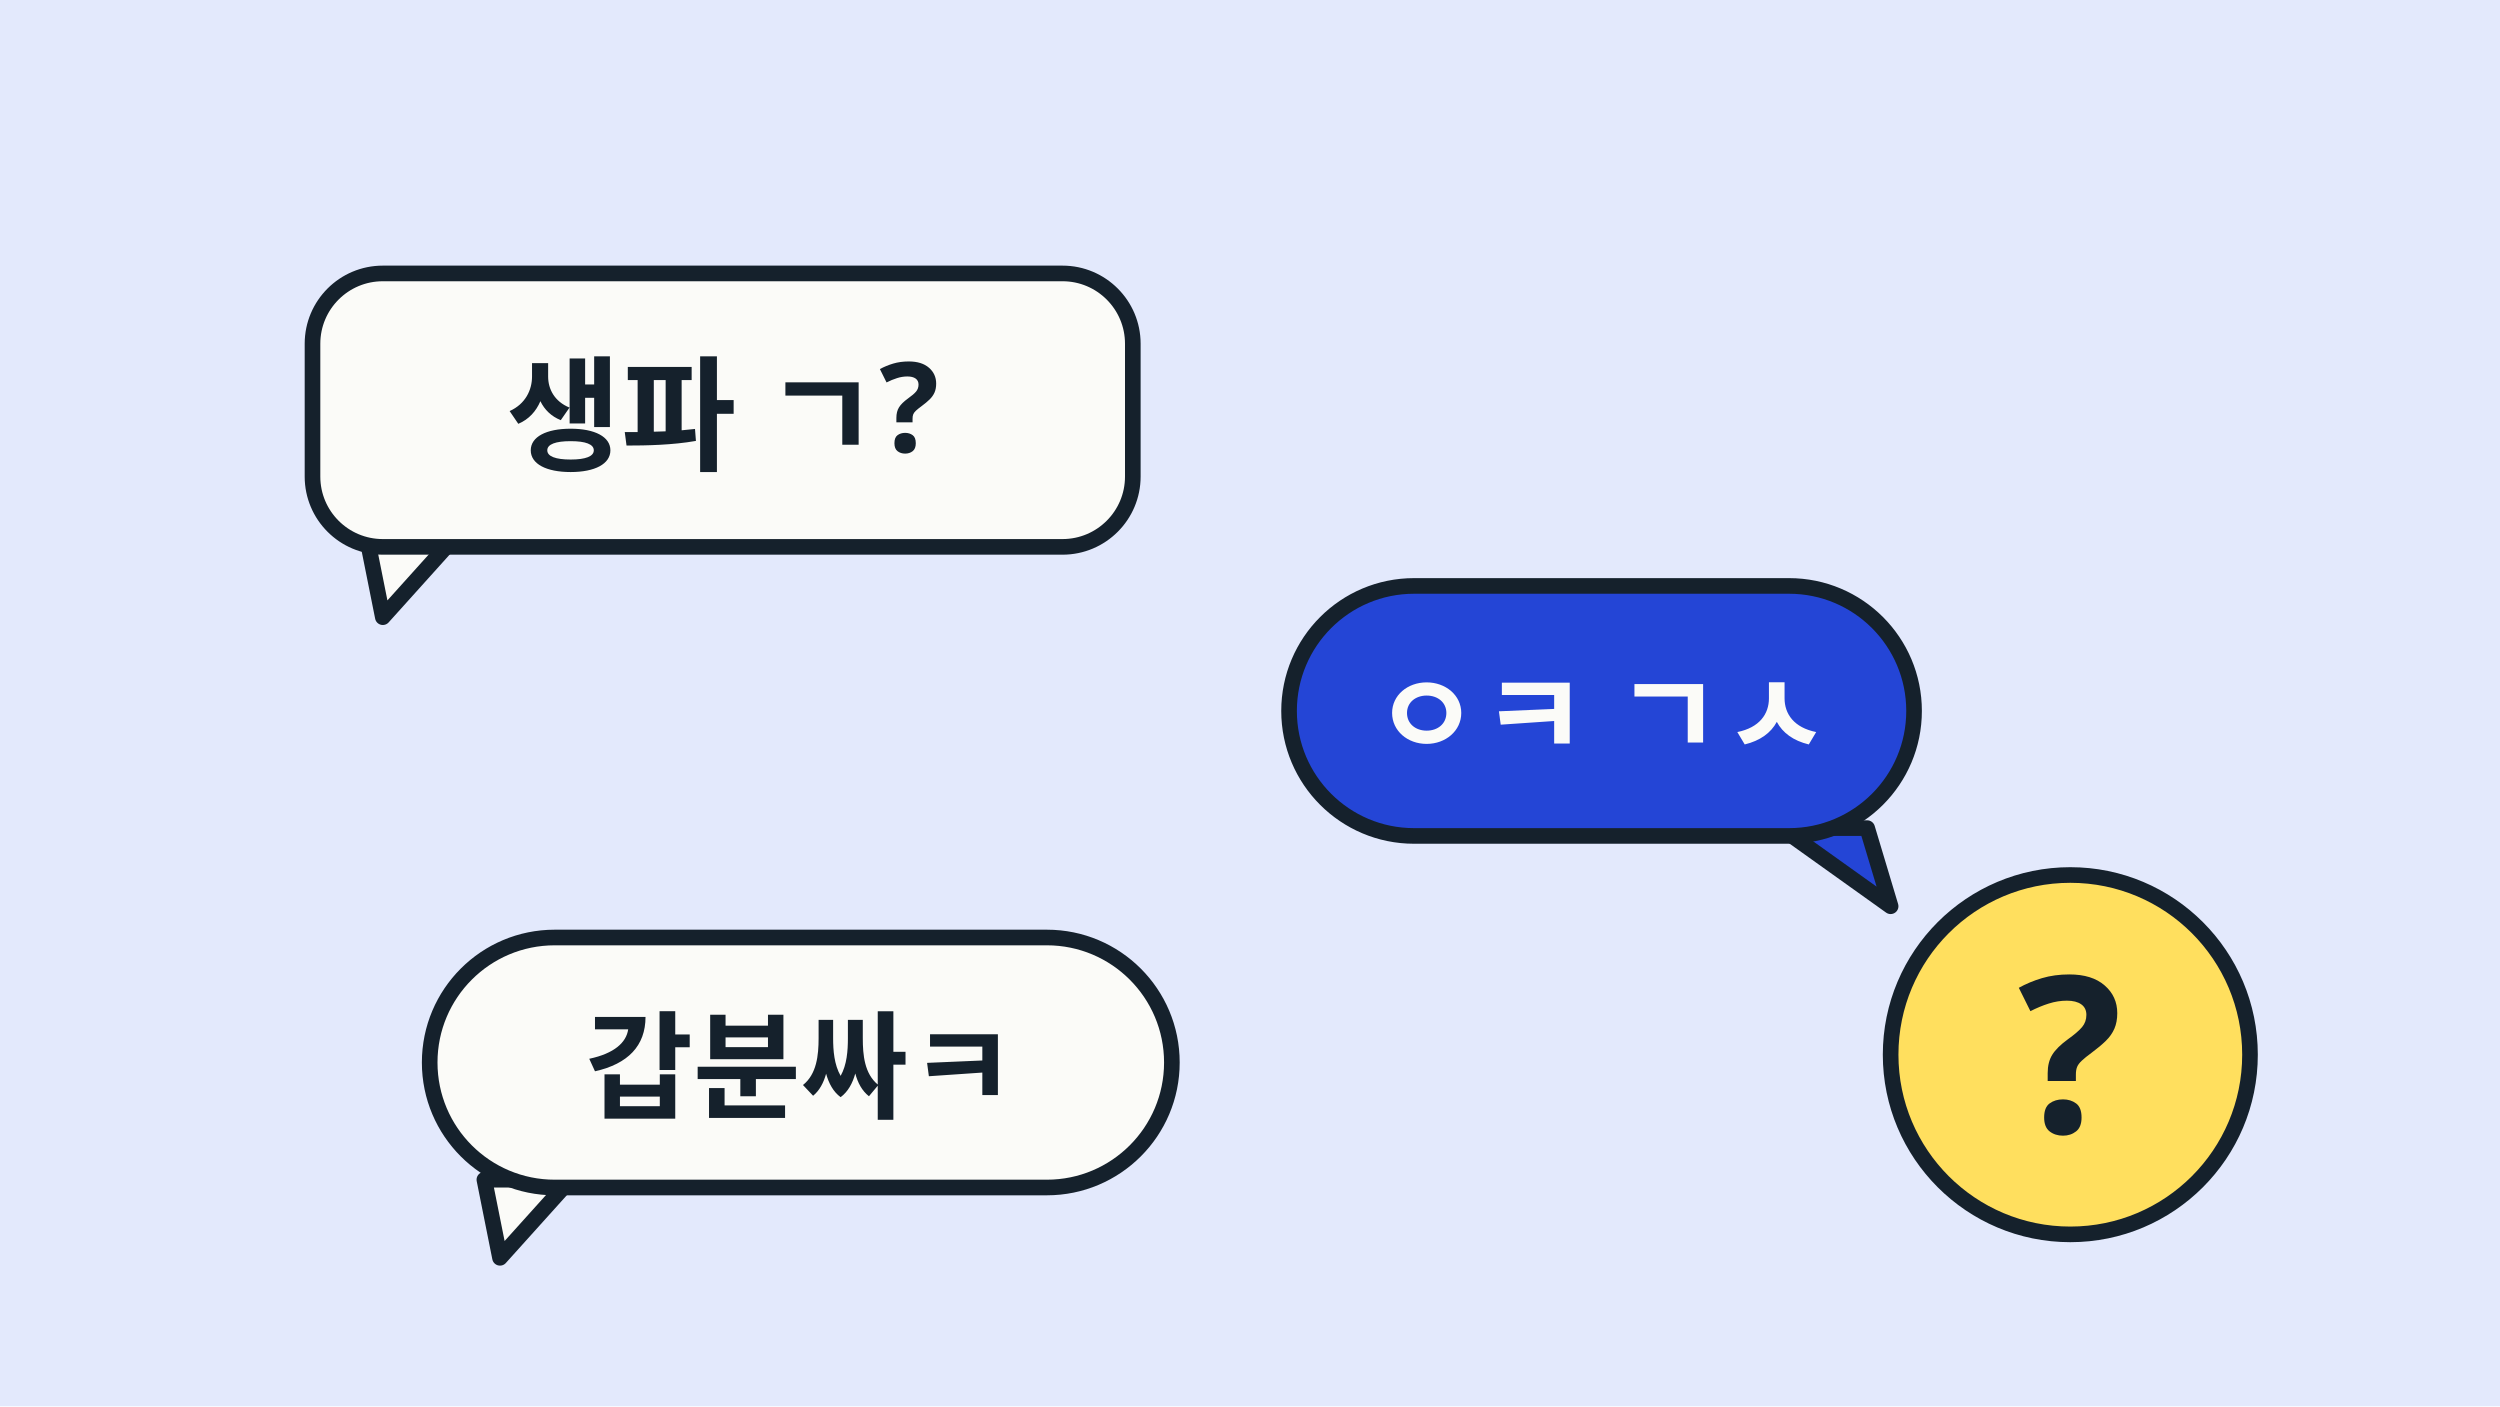
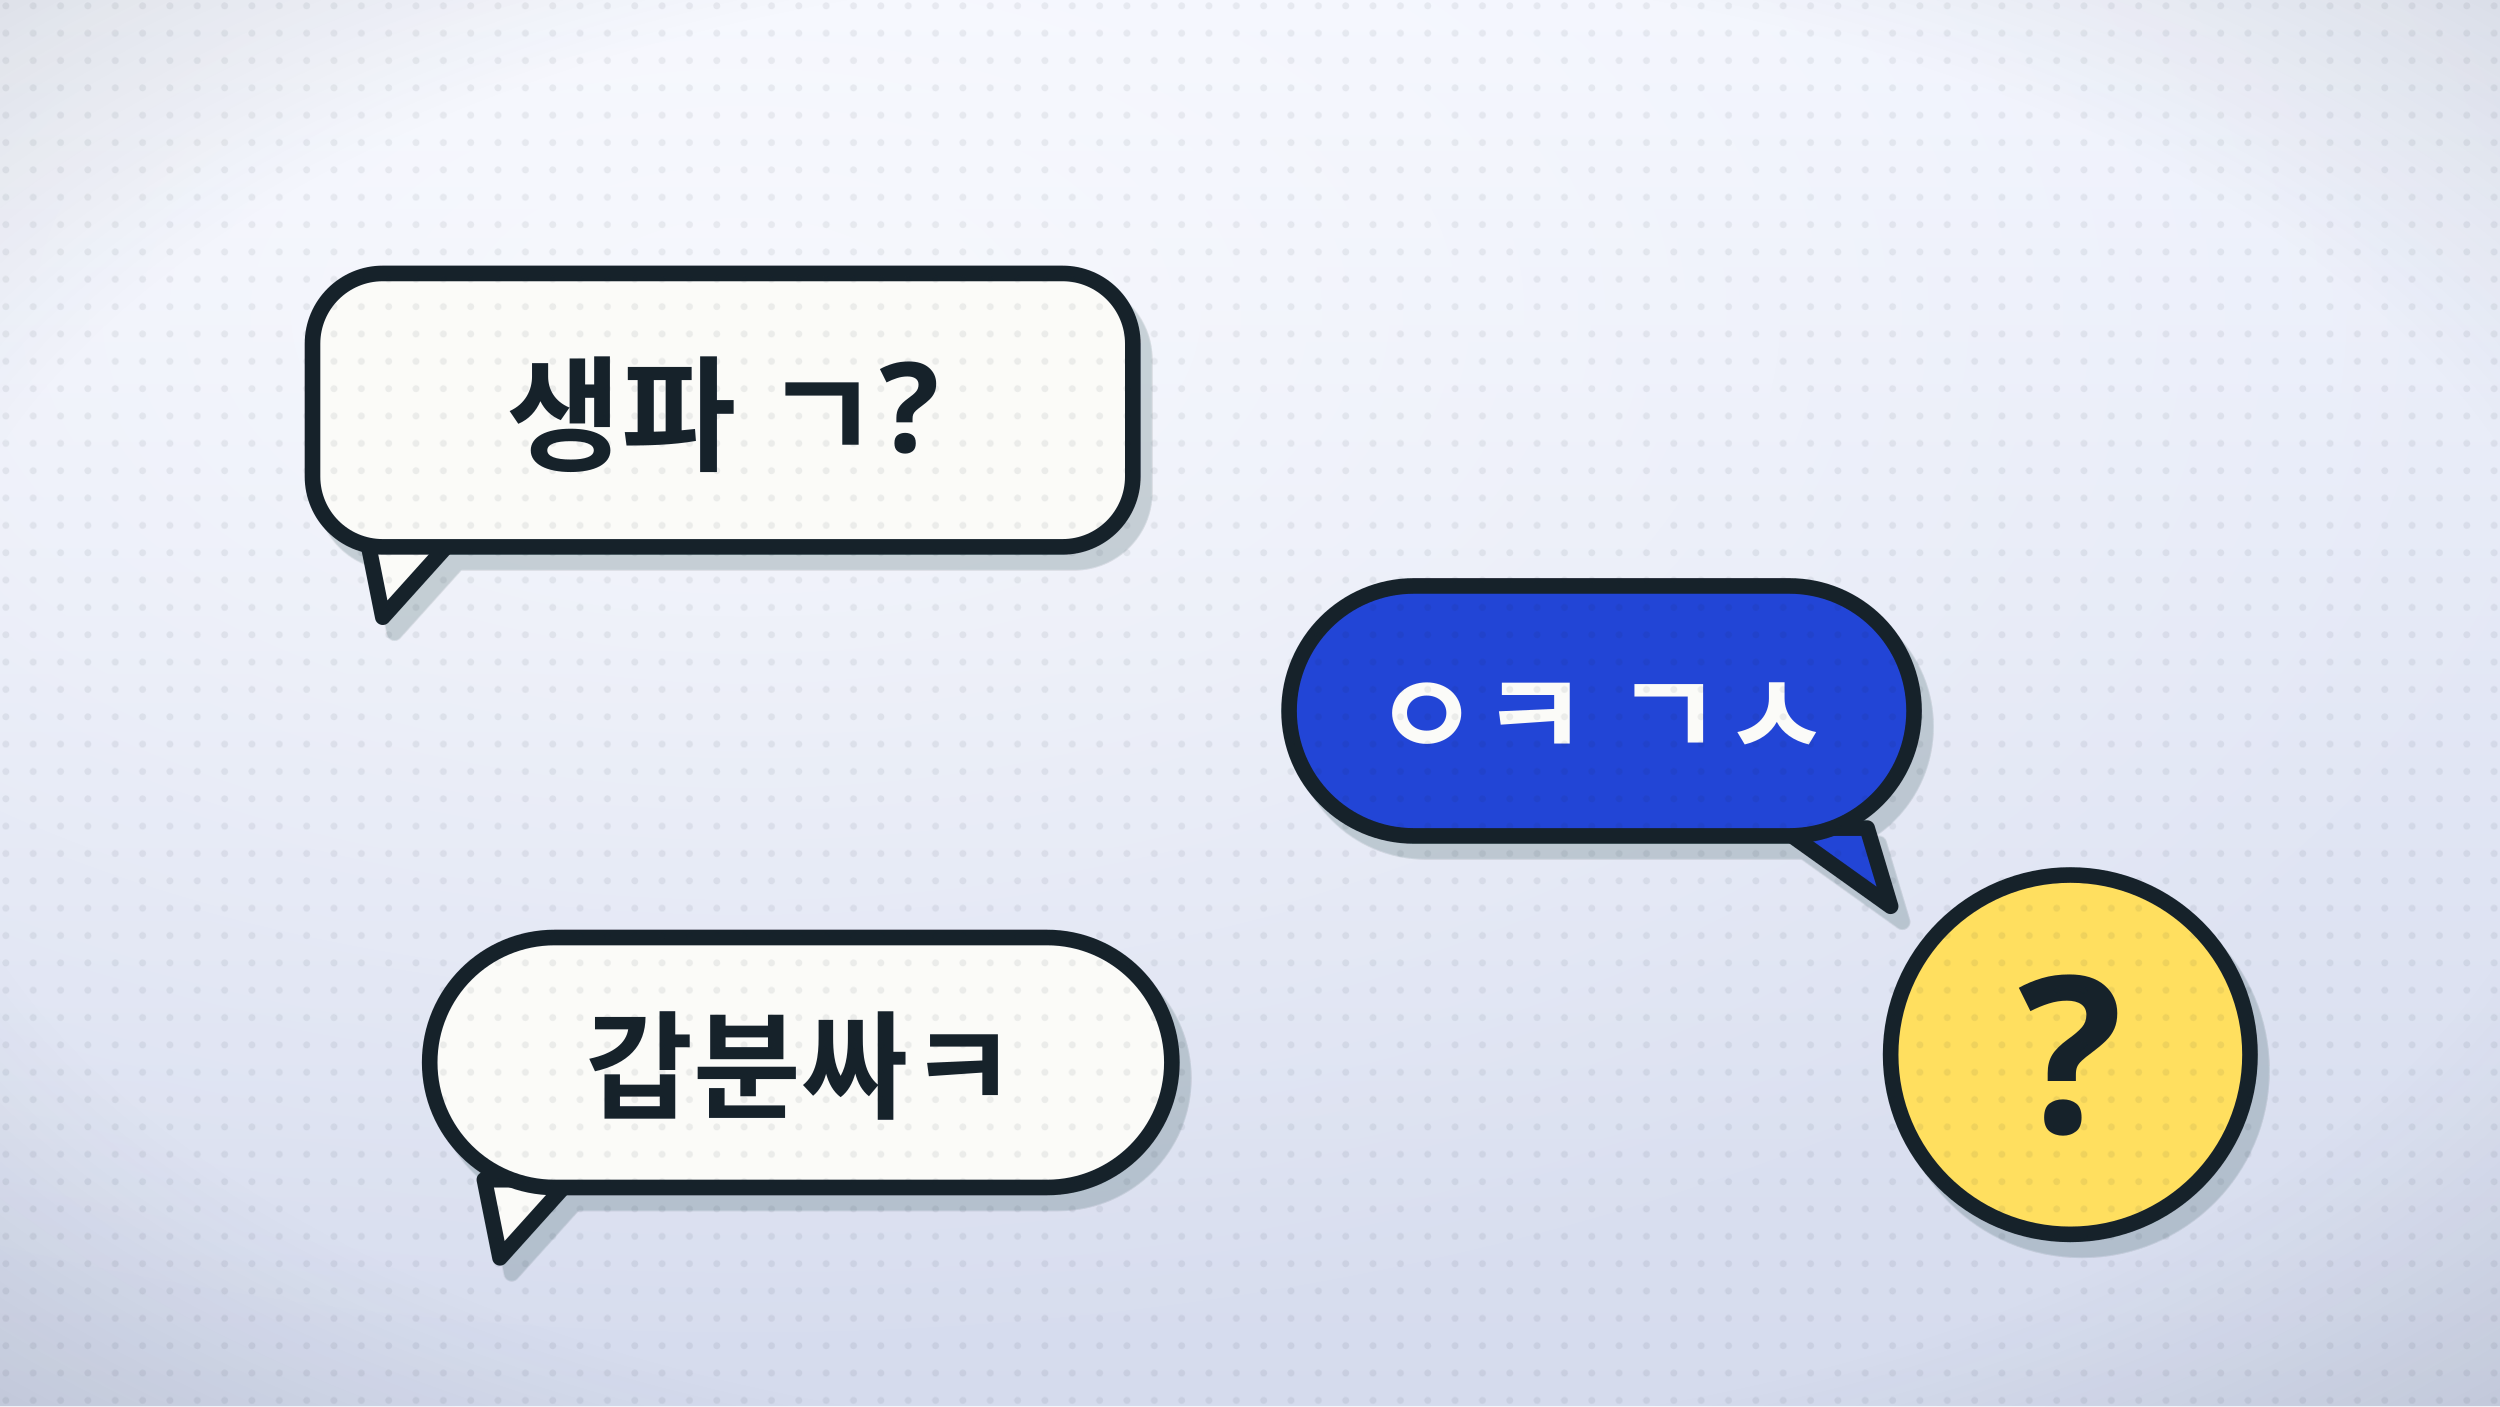
- <svg xmlns="http://www.w3.org/2000/svg" viewBox="0 0 640 360" role="img" aria-label="‘ㅇㅋ’, ‘ㄱㅅ’ 같은 줄임말이 담긴 대화 말풍선">
-   <rect width="640" height="360" fill="#E3E9FC" />
-   <g stroke="#15212C" stroke-width="4" stroke-linejoin="round" stroke-linecap="round">
-     <path d="M94 138 L98 158 L116 138 Z" fill="#FBFBF8" />
-     <rect x="80" y="70" width="210" height="70" rx="18" fill="#FBFBF8" />
-     <text x="185" y="118" font-family="'Apple SD Gothic Neo','Malgun Gothic','Noto Sans KR',sans-serif" font-size="32" font-weight="800" fill="#15212C" stroke="none" text-anchor="middle">생파 ㄱ?</text>
-     <path d="M456 212 L484 232 L478 212 Z" fill="#2445D6" />
-     <rect x="330" y="150" width="160" height="64" rx="32.0" fill="#2445D6" />
-     <text x="410" y="194" font-family="'Apple SD Gothic Neo','Malgun Gothic','Noto Sans KR',sans-serif" font-size="30" font-weight="800" fill="#FBFBF8" stroke="none" text-anchor="middle">ㅇㅋ ㄱㅅ</text>
-     <path d="M124 302 L128 322 L146 302 Z" fill="#FBFBF8" />
-     <rect x="110" y="240" width="190" height="64" rx="32.0" fill="#FBFBF8" />
-     <text x="205" y="284" font-family="'Apple SD Gothic Neo','Malgun Gothic','Noto Sans KR',sans-serif" font-size="30" font-weight="800" fill="#15212C" stroke="none" text-anchor="middle">갑분싸ㅋ</text>
-     <circle cx="530" cy="270" r="46" fill="#FFDF5E" />
-     <text x="530" y="290" font-family="'Apple SD Gothic Neo','Malgun Gothic','Noto Sans KR',sans-serif" font-size="56" font-weight="900" fill="#15212C" stroke="none" text-anchor="middle">?</text>
+ <svg xmlns="http://www.w3.org/2000/svg" data-polished="1" viewBox="0 0 640 360" role="img" aria-label="‘ㅇㅋ’, ‘ㄱㅅ’ 같은 줄임말이 담긴 대화 말풍선">
+   <defs>
+     <linearGradient id="pbg" x1="0" y1="0" x2="0" y2="1">
+       <stop offset="0" stop-color="#f0f3fd" />
+       <stop offset="1" stop-color="#d5dbed" />
+     </linearGradient>
+     <radialGradient id="pglow" cx="0.3" cy="0.22" r="0.75">
+       <stop offset="0" stop-color="#FFFFFF" stop-opacity=".55" />
+       <stop offset="1" stop-color="#FFFFFF" stop-opacity="0" />
+     </radialGradient>
+     <pattern id="pdot" width="7" height="7" patternUnits="userSpaceOnUse">
+       <circle cx="1.5" cy="1.5" r=".9" fill="#15212C" opacity=".07" />
+     </pattern>
+     <filter id="psh" x="-5%" y="-5%" width="115%" height="120%">
+       <feDropShadow dx="3" dy="4" stdDeviation="0" flood-color="#15212C" flood-opacity=".18" />
+     </filter>
+     <radialGradient id="pvig" cx="0.5" cy="0.5" r="0.75">
+       <stop offset=".7" stop-color="#15212C" stop-opacity="0" />
+       <stop offset="1" stop-color="#15212C" stop-opacity=".12" />
+     </radialGradient>
+   </defs>
+   <rect width="640" height="360" fill="url(#pbg)" />
+   <rect width="640" height="360" fill="url(#pglow)" />
+   <g filter="url(#psh)">
+     <g stroke="#15212C" stroke-width="4" stroke-linejoin="round" stroke-linecap="round">
+       <path d="M94 138 L98 158 L116 138 Z" fill="#FBFBF8" />
+       <rect x="80" y="70" width="210" height="70" rx="18" fill="#FBFBF8" />
+       <text x="185" y="118" font-family="'Apple SD Gothic Neo','Malgun Gothic','Noto Sans KR',sans-serif" font-size="32" font-weight="800" fill="#15212C" stroke="none" text-anchor="middle">생파 ㄱ?</text>
+       <path d="M456 212 L484 232 L478 212 Z" fill="#2445D6" />
+       <rect x="330" y="150" width="160" height="64" rx="32.0" fill="#2445D6" />
+       <text x="410" y="194" font-family="'Apple SD Gothic Neo','Malgun Gothic','Noto Sans KR',sans-serif" font-size="30" font-weight="800" fill="#FBFBF8" stroke="none" text-anchor="middle">ㅇㅋ ㄱㅅ</text>
+       <path d="M124 302 L128 322 L146 302 Z" fill="#FBFBF8" />
+       <rect x="110" y="240" width="190" height="64" rx="32.0" fill="#FBFBF8" />
+       <text x="205" y="284" font-family="'Apple SD Gothic Neo','Malgun Gothic','Noto Sans KR',sans-serif" font-size="30" font-weight="800" fill="#15212C" stroke="none" text-anchor="middle">갑분싸ㅋ</text>
+       <circle cx="530" cy="270" r="46" fill="#FFDF5E" />
+       <text x="530" y="290" font-family="'Apple SD Gothic Neo','Malgun Gothic','Noto Sans KR',sans-serif" font-size="56" font-weight="900" fill="#15212C" stroke="none" text-anchor="middle">?</text>
+     </g>
  </g>
+   <rect width="640" height="360" fill="url(#pdot)" pointer-events="none" />
+   <rect width="640" height="360" fill="url(#pvig)" pointer-events="none" />
</svg>
